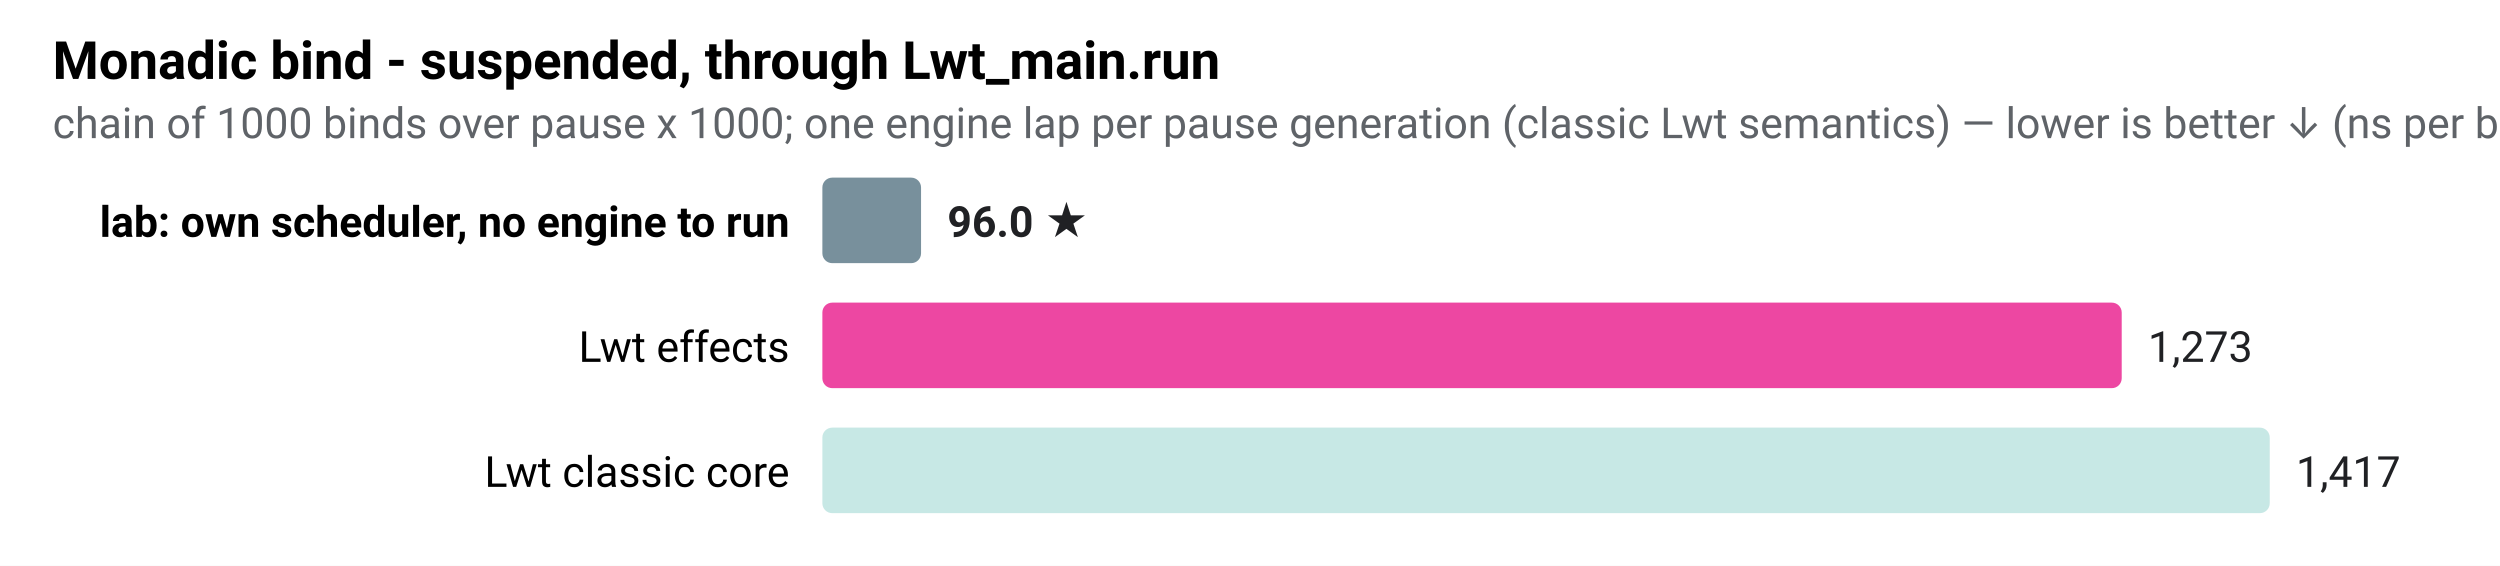
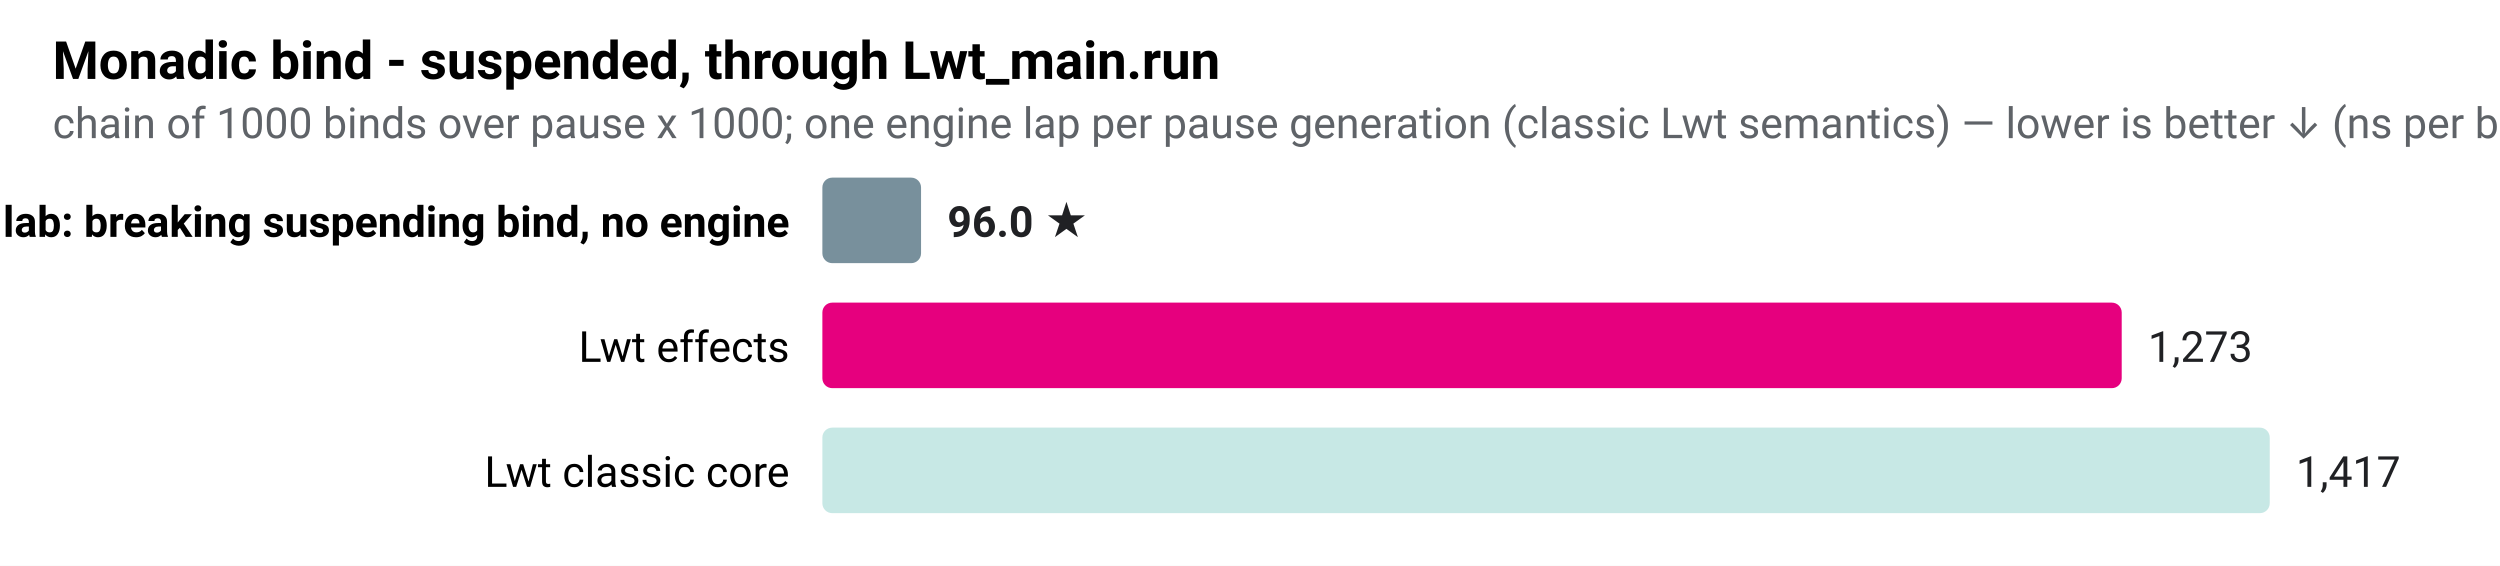
<svg xmlns="http://www.w3.org/2000/svg" width="760" height="172" font-family="-apple-system,Segoe UI,Roboto,sans-serif" font-size="13">
  <rect width="760" height="172" fill="white" />
  <text x="16" y="24" font-size="16" font-weight="700">Monadic bind - suspended, through Lwt_main.run</text>
  <text x="16" y="42" fill="#5f6368">chain of 1000 binds over pause x 1000; one engine lap per pause generation (classic Lwt semantics) — lower is better ↓ (ns per bind)</text>
-   <text x="240" y="72" text-anchor="end" font-weight="700">lab: own scheduler, no engine to run</text>
+   <text x="240" y="72" text-anchor="end" font-weight="700">lab: breaking suspending bind, no engine</text>
  <rect x="250" y="54" width="30" height="26" rx="3" fill="#78909c" />
  <text x="288" y="72" fill="#202124" font-weight="700">96.0 ★</text>
  <text x="240" y="110" text-anchor="end">Lwt effects</text>
-   <rect x="250" y="92" width="395" height="26" rx="3" fill="#e6007e" opacity="0.72" />
+   <rect x="250" y="92" width="395" height="26" rx="3" fill="#e6007e" />
  <text x="653" y="110" fill="#202124">1,273</text>
  <text x="240" y="148" text-anchor="end">Lwt classic core</text>
  <rect x="250" y="130" width="440" height="26" rx="3" fill="#b2dfdb" opacity="0.72" />
  <text x="698" y="148" fill="#202124">1,417</text>
</svg>
